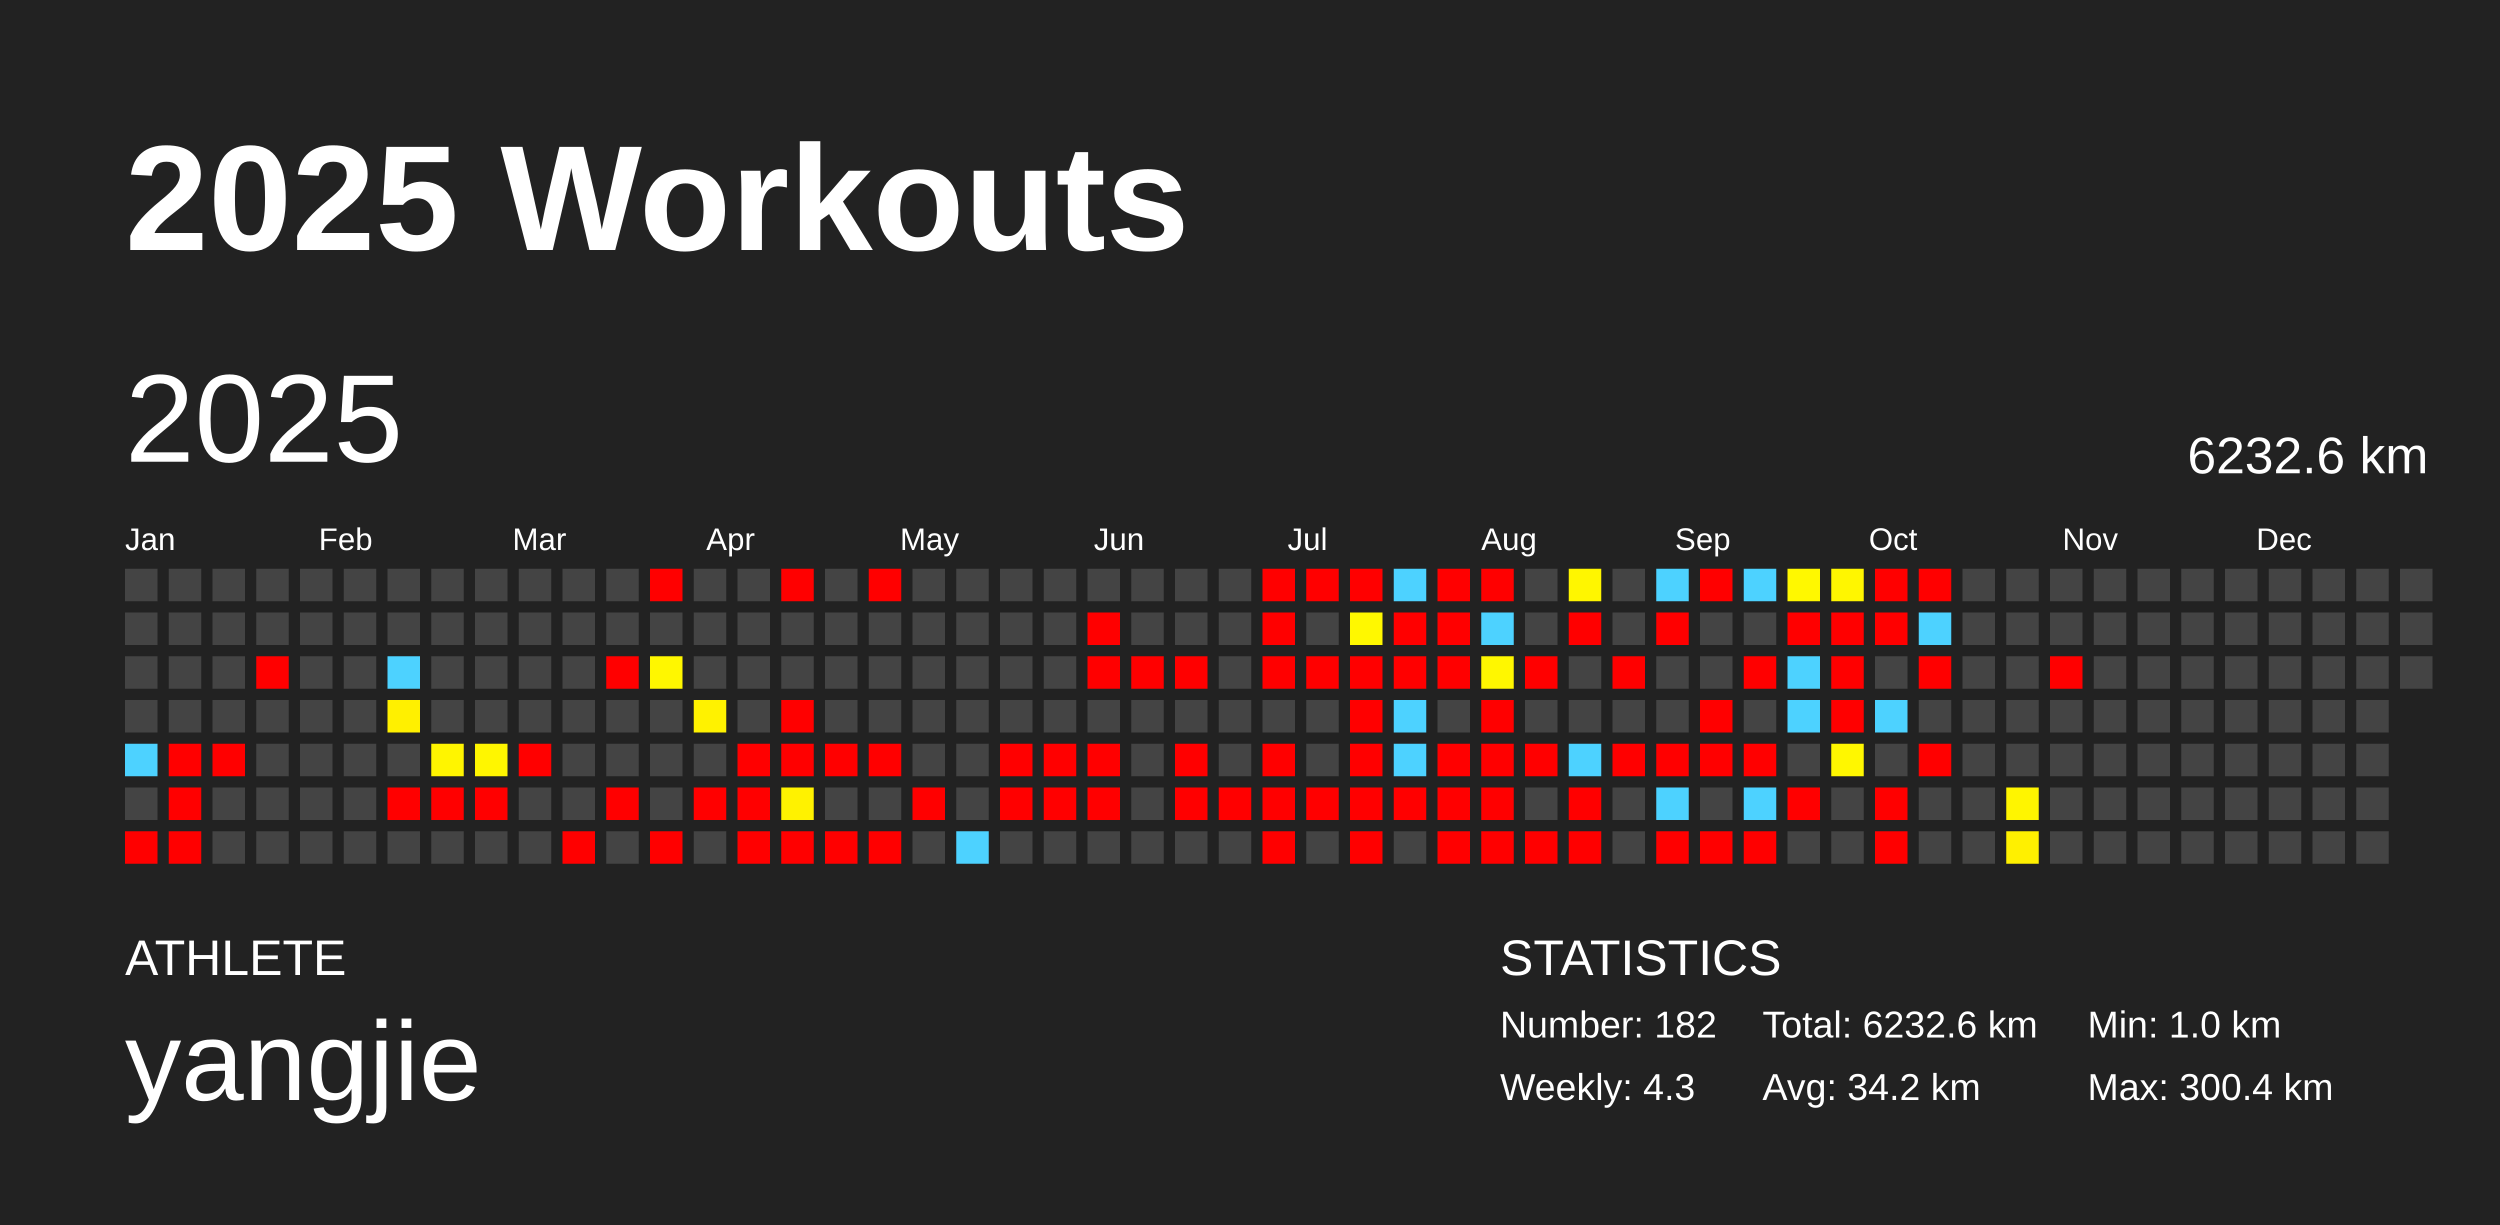
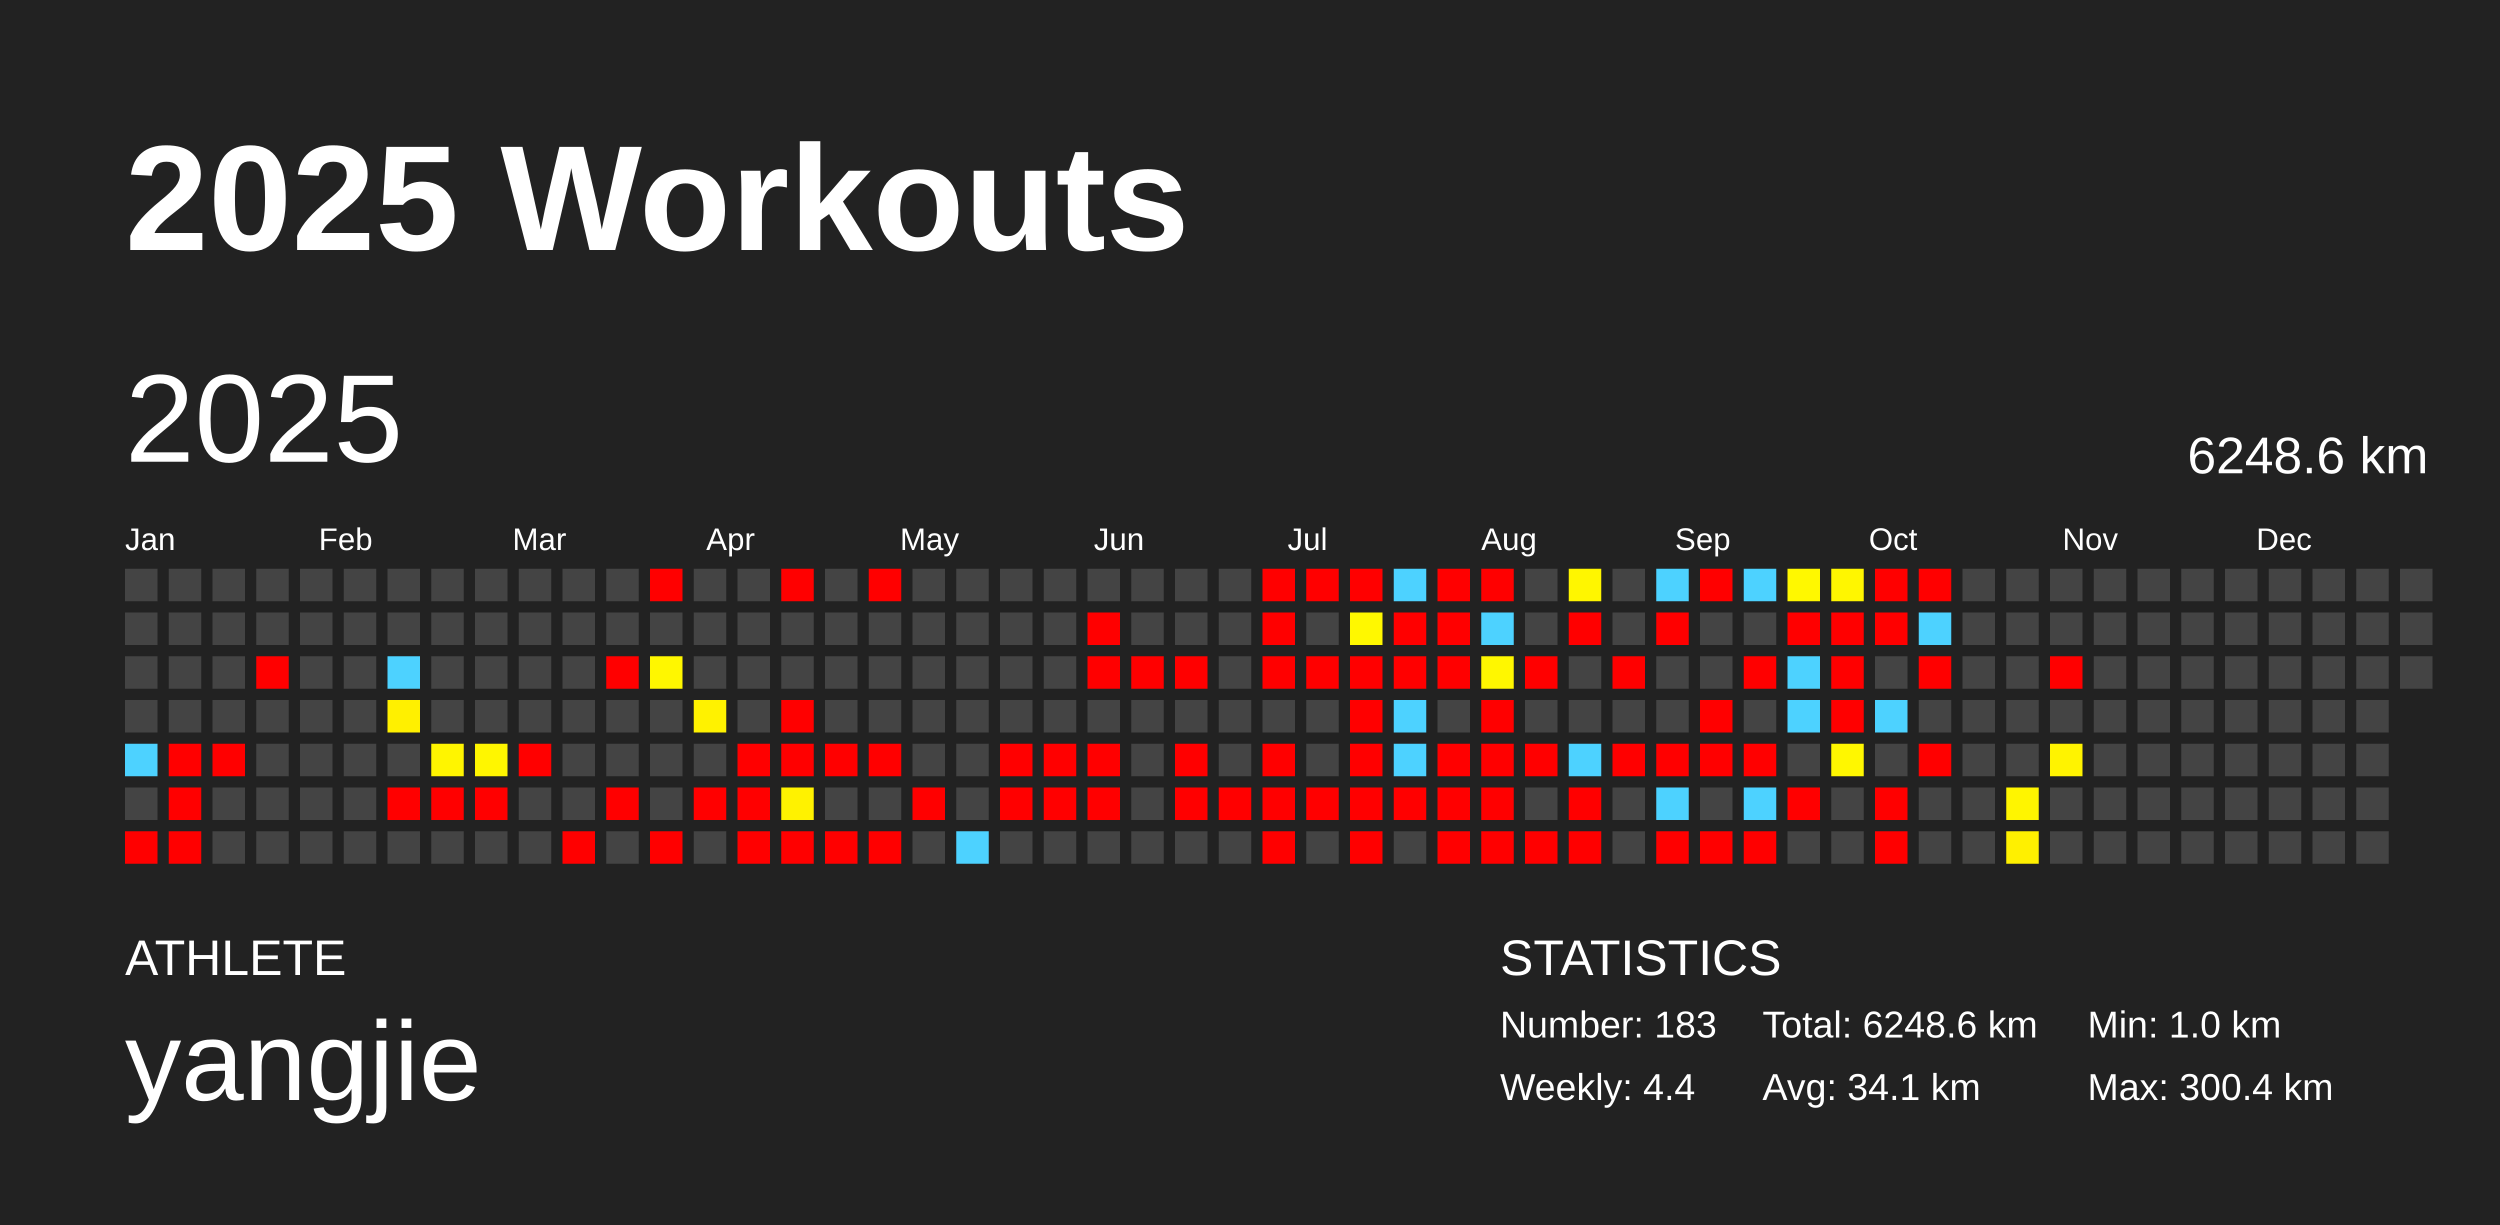
<svg xmlns="http://www.w3.org/2000/svg" baseProfile="full" height="98mm" version="1.1" viewBox="0,0,200,98" width="200mm">
  <defs />
  <rect fill="#222222" height="98" width="200" x="0" y="0" />
  <text fill="#FFFFFF" style="font-size:12px; font-family:Arial; font-weight:bold;" x="10" y="20">2025 Workouts</text>
  <text fill="#FFFFFF" style="font-size:4px; font-family:Arial" x="10" y="78">ATHLETE</text>
  <text fill="#FFFFFF" style="font-size:9px; font-family:Arial" x="10" y="88">yangjie</text>
  <text fill="#FFFFFF" style="font-size:4px; font-family:Arial" x="120" y="78">STATISTICS</text>
-   <text fill="#FFFFFF" style="font-size:3px; font-family:Arial" x="120" y="83">Number: 182</text>
-   <text fill="#FFFFFF" style="font-size:3px; font-family:Arial" x="120" y="88">Weekly: 4.3</text>
-   <text fill="#FFFFFF" style="font-size:3px; font-family:Arial" x="141" y="83">Total: 6232.6 km</text>
-   <text fill="#FFFFFF" style="font-size:3px; font-family:Arial" x="141" y="88">Avg: 34.2 km</text>
+   <text fill="#FFFFFF" style="font-size:3px; font-family:Arial" x="120" y="83">Number: 183</text>
+   <text fill="#FFFFFF" style="font-size:3px; font-family:Arial" x="120" y="88">Weekly: 4.4</text>
+   <text fill="#FFFFFF" style="font-size:3px; font-family:Arial" x="141" y="83">Total: 6248.6 km</text>
+   <text fill="#FFFFFF" style="font-size:3px; font-family:Arial" x="141" y="88">Avg: 34.1 km</text>
  <text fill="#FFFFFF" style="font-size:3px; font-family:Arial" x="167" y="83">Min: 1.0 km</text>
  <text fill="#FFFFFF" style="font-size:3px; font-family:Arial" x="167" y="88">Max: 300.4 km</text>
  <text dominant-baseline="hanging" fill="#FFFFFF" style="font-size:10.0px; font-family:Arial;" x="10" y="30">2025</text>
-   <text dominant-baseline="hanging" fill="#FFFFFF" style="font-size:4.125px; font-family:Arial;" x="175" y="35">6232.6 km</text>
+   <text dominant-baseline="hanging" fill="#FFFFFF" style="font-size:4.125px; font-family:Arial;" x="175" y="35">6248.6 km</text>
  <text fill="#FFFFFF" style="font-size:2.5px; font-family:Arial" x="10.0" y="44">Jan</text>
  <text fill="#FFFFFF" style="font-size:2.5px; font-family:Arial" x="25.5" y="44">Feb</text>
  <text fill="#FFFFFF" style="font-size:2.5px; font-family:Arial" x="41.0" y="44">Mar</text>
  <text fill="#FFFFFF" style="font-size:2.5px; font-family:Arial" x="56.5" y="44">Apr</text>
  <text fill="#FFFFFF" style="font-size:2.5px; font-family:Arial" x="72.0" y="44">May</text>
  <text fill="#FFFFFF" style="font-size:2.5px; font-family:Arial" x="87.5" y="44">Jun</text>
  <text fill="#FFFFFF" style="font-size:2.5px; font-family:Arial" x="103.0" y="44">Jul</text>
  <text fill="#FFFFFF" style="font-size:2.5px; font-family:Arial" x="118.5" y="44">Aug</text>
  <text fill="#FFFFFF" style="font-size:2.5px; font-family:Arial" x="134.0" y="44">Sep</text>
  <text fill="#FFFFFF" style="font-size:2.5px; font-family:Arial" x="149.5" y="44">Oct</text>
  <text fill="#FFFFFF" style="font-size:2.5px; font-family:Arial" x="165.0" y="44">Nov</text>
  <text fill="#FFFFFF" style="font-size:2.5px; font-family:Arial" x="180.5" y="44">Dec</text>
  <rect fill="#444444" height="2.6" width="2.6" x="10.0" y="45.5" />
  <rect fill="#444444" height="2.6" width="2.6" x="10.0" y="49.0" />
  <rect fill="#444444" height="2.6" width="2.6" x="10.0" y="52.5" />
  <rect fill="#444444" height="2.6" width="2.6" x="10.0" y="56.0" />
  <rect fill="#4dd2ff" height="2.6" width="2.6" x="10.0" y="59.5" />
  <rect fill="#444444" height="2.6" width="2.6" x="10.0" y="63.0" />
  <rect fill="red" height="2.6" width="2.6" x="10.0" y="66.5" />
  <rect fill="#444444" height="2.6" width="2.6" x="13.5" y="45.5" />
  <rect fill="#444444" height="2.6" width="2.6" x="13.5" y="49.0" />
  <rect fill="#444444" height="2.6" width="2.6" x="13.5" y="52.5" />
  <rect fill="#444444" height="2.6" width="2.6" x="13.5" y="56.0" />
  <rect fill="red" height="2.6" width="2.6" x="13.5" y="59.5" />
  <rect fill="red" height="2.6" width="2.6" x="13.5" y="63.0" />
  <rect fill="red" height="2.6" width="2.6" x="13.5" y="66.5" />
  <rect fill="#444444" height="2.6" width="2.6" x="17.0" y="45.5" />
  <rect fill="#444444" height="2.6" width="2.6" x="17.0" y="49.0" />
  <rect fill="#444444" height="2.6" width="2.6" x="17.0" y="52.5" />
  <rect fill="#444444" height="2.6" width="2.6" x="17.0" y="56.0" />
  <rect fill="red" height="2.6" width="2.6" x="17.0" y="59.5" />
  <rect fill="#444444" height="2.6" width="2.6" x="17.0" y="63.0" />
  <rect fill="#444444" height="2.6" width="2.6" x="17.0" y="66.5" />
  <rect fill="#444444" height="2.6" width="2.6" x="20.5" y="45.5" />
  <rect fill="#444444" height="2.6" width="2.6" x="20.5" y="49.0" />
  <rect fill="red" height="2.6" width="2.6" x="20.5" y="52.5" />
  <rect fill="#444444" height="2.6" width="2.6" x="20.5" y="56.0" />
  <rect fill="#444444" height="2.6" width="2.6" x="20.5" y="59.5" />
  <rect fill="#444444" height="2.6" width="2.6" x="20.5" y="63.0" />
  <rect fill="#444444" height="2.6" width="2.6" x="20.5" y="66.5" />
  <rect fill="#444444" height="2.6" width="2.6" x="24.0" y="45.5" />
  <rect fill="#444444" height="2.6" width="2.6" x="24.0" y="49.0" />
  <rect fill="#444444" height="2.6" width="2.6" x="24.0" y="52.5" />
  <rect fill="#444444" height="2.6" width="2.6" x="24.0" y="56.0" />
  <rect fill="#444444" height="2.6" width="2.6" x="24.0" y="59.5" />
  <rect fill="#444444" height="2.6" width="2.6" x="24.0" y="63.0" />
  <rect fill="#444444" height="2.6" width="2.6" x="24.0" y="66.5" />
  <rect fill="#444444" height="2.6" width="2.6" x="27.5" y="45.5" />
  <rect fill="#444444" height="2.6" width="2.6" x="27.5" y="49.0" />
  <rect fill="#444444" height="2.6" width="2.6" x="27.5" y="52.5" />
  <rect fill="#444444" height="2.6" width="2.6" x="27.5" y="56.0" />
  <rect fill="#444444" height="2.6" width="2.6" x="27.5" y="59.5" />
  <rect fill="#444444" height="2.6" width="2.6" x="27.5" y="63.0" />
  <rect fill="#444444" height="2.6" width="2.6" x="27.5" y="66.5" />
  <rect fill="#444444" height="2.6" width="2.6" x="31.0" y="45.5" />
  <rect fill="#444444" height="2.6" width="2.6" x="31.0" y="49.0" />
  <rect fill="#4dd2ff" height="2.6" width="2.6" x="31.0" y="52.5" />
  <rect fill="#fff000" height="2.6" width="2.6" x="31.0" y="56.0" />
  <rect fill="#444444" height="2.6" width="2.6" x="31.0" y="59.5" />
  <rect fill="red" height="2.6" width="2.6" x="31.0" y="63.0" />
  <rect fill="#444444" height="2.6" width="2.6" x="31.0" y="66.5" />
  <rect fill="#444444" height="2.6" width="2.6" x="34.5" y="45.5" />
  <rect fill="#444444" height="2.6" width="2.6" x="34.5" y="49.0" />
  <rect fill="#444444" height="2.6" width="2.6" x="34.5" y="52.5" />
  <rect fill="#444444" height="2.6" width="2.6" x="34.5" y="56.0" />
  <rect fill="#fff500" height="2.6" width="2.6" x="34.5" y="59.5" />
  <rect fill="red" height="2.6" width="2.6" x="34.5" y="63.0" />
  <rect fill="#444444" height="2.6" width="2.6" x="34.5" y="66.5" />
  <rect fill="#444444" height="2.6" width="2.6" x="38.0" y="45.5" />
  <rect fill="#444444" height="2.6" width="2.6" x="38.0" y="49.0" />
  <rect fill="#444444" height="2.6" width="2.6" x="38.0" y="52.5" />
  <rect fill="#444444" height="2.6" width="2.6" x="38.0" y="56.0" />
  <rect fill="#fff600" height="2.6" width="2.6" x="38.0" y="59.5" />
  <rect fill="red" height="2.6" width="2.6" x="38.0" y="63.0" />
  <rect fill="#444444" height="2.6" width="2.6" x="38.0" y="66.5" />
  <rect fill="#444444" height="2.6" width="2.6" x="41.5" y="45.5" />
  <rect fill="#444444" height="2.6" width="2.6" x="41.5" y="49.0" />
  <rect fill="#444444" height="2.6" width="2.6" x="41.5" y="52.5" />
  <rect fill="#444444" height="2.6" width="2.6" x="41.5" y="56.0" />
  <rect fill="red" height="2.6" width="2.6" x="41.5" y="59.5" />
  <rect fill="#444444" height="2.6" width="2.6" x="41.5" y="63.0" />
  <rect fill="#444444" height="2.6" width="2.6" x="41.5" y="66.5" />
  <rect fill="#444444" height="2.6" width="2.6" x="45.0" y="45.5" />
  <rect fill="#444444" height="2.6" width="2.6" x="45.0" y="49.0" />
  <rect fill="#444444" height="2.6" width="2.6" x="45.0" y="52.5" />
  <rect fill="#444444" height="2.6" width="2.6" x="45.0" y="56.0" />
  <rect fill="#444444" height="2.6" width="2.6" x="45.0" y="59.5" />
  <rect fill="#444444" height="2.6" width="2.6" x="45.0" y="63.0" />
  <rect fill="red" height="2.6" width="2.6" x="45.0" y="66.5" />
  <rect fill="#444444" height="2.6" width="2.6" x="48.5" y="45.5" />
  <rect fill="#444444" height="2.6" width="2.6" x="48.5" y="49.0" />
  <rect fill="red" height="2.6" width="2.6" x="48.5" y="52.5" />
  <rect fill="#444444" height="2.6" width="2.6" x="48.5" y="56.0" />
  <rect fill="#444444" height="2.6" width="2.6" x="48.5" y="59.5" />
  <rect fill="red" height="2.6" width="2.6" x="48.5" y="63.0" />
  <rect fill="#444444" height="2.6" width="2.6" x="48.5" y="66.5" />
  <rect fill="red" height="2.6" width="2.6" x="52.0" y="45.5" />
  <rect fill="#444444" height="2.6" width="2.6" x="52.0" y="49.0" />
  <rect fill="#fff700" height="2.6" width="2.6" x="52.0" y="52.5" />
  <rect fill="#444444" height="2.6" width="2.6" x="52.0" y="56.0" />
  <rect fill="#444444" height="2.6" width="2.6" x="52.0" y="59.5" />
  <rect fill="#444444" height="2.6" width="2.6" x="52.0" y="63.0" />
  <rect fill="red" height="2.6" width="2.6" x="52.0" y="66.5" />
  <rect fill="#444444" height="2.6" width="2.6" x="55.5" y="45.5" />
  <rect fill="#444444" height="2.6" width="2.6" x="55.5" y="49.0" />
  <rect fill="#444444" height="2.6" width="2.6" x="55.5" y="52.5" />
  <rect fill="#fff200" height="2.6" width="2.6" x="55.5" y="56.0" />
  <rect fill="#444444" height="2.6" width="2.6" x="55.5" y="59.5" />
  <rect fill="red" height="2.6" width="2.6" x="55.5" y="63.0" />
  <rect fill="#444444" height="2.6" width="2.6" x="55.5" y="66.5" />
  <rect fill="#444444" height="2.6" width="2.6" x="59.0" y="45.5" />
  <rect fill="#444444" height="2.6" width="2.6" x="59.0" y="49.0" />
  <rect fill="#444444" height="2.6" width="2.6" x="59.0" y="52.5" />
  <rect fill="#444444" height="2.6" width="2.6" x="59.0" y="56.0" />
  <rect fill="red" height="2.6" width="2.6" x="59.0" y="59.5" />
  <rect fill="red" height="2.6" width="2.6" x="59.0" y="63.0" />
  <rect fill="red" height="2.6" width="2.6" x="59.0" y="66.5" />
  <rect fill="red" height="2.6" width="2.6" x="62.5" y="45.5" />
  <rect fill="#444444" height="2.6" width="2.6" x="62.5" y="49.0" />
  <rect fill="#444444" height="2.6" width="2.6" x="62.5" y="52.5" />
  <rect fill="red" height="2.6" width="2.6" x="62.5" y="56.0" />
  <rect fill="red" height="2.6" width="2.6" x="62.5" y="59.5" />
  <rect fill="#fff200" height="2.6" width="2.6" x="62.5" y="63.0" />
  <rect fill="red" height="2.6" width="2.6" x="62.5" y="66.5" />
  <rect fill="#444444" height="2.6" width="2.6" x="66.0" y="45.5" />
  <rect fill="#444444" height="2.6" width="2.6" x="66.0" y="49.0" />
  <rect fill="#444444" height="2.6" width="2.6" x="66.0" y="52.5" />
  <rect fill="#444444" height="2.6" width="2.6" x="66.0" y="56.0" />
  <rect fill="red" height="2.6" width="2.6" x="66.0" y="59.5" />
  <rect fill="#444444" height="2.6" width="2.6" x="66.0" y="63.0" />
  <rect fill="red" height="2.6" width="2.6" x="66.0" y="66.5" />
  <rect fill="red" height="2.6" width="2.6" x="69.5" y="45.5" />
  <rect fill="#444444" height="2.6" width="2.6" x="69.5" y="49.0" />
  <rect fill="#444444" height="2.6" width="2.6" x="69.5" y="52.5" />
  <rect fill="#444444" height="2.6" width="2.6" x="69.5" y="56.0" />
  <rect fill="red" height="2.6" width="2.6" x="69.5" y="59.5" />
  <rect fill="#444444" height="2.6" width="2.6" x="69.5" y="63.0" />
  <rect fill="red" height="2.6" width="2.6" x="69.5" y="66.5" />
  <rect fill="#444444" height="2.6" width="2.6" x="73.0" y="45.5" />
  <rect fill="#444444" height="2.6" width="2.6" x="73.0" y="49.0" />
  <rect fill="#444444" height="2.6" width="2.6" x="73.0" y="52.5" />
  <rect fill="#444444" height="2.6" width="2.6" x="73.0" y="56.0" />
  <rect fill="#444444" height="2.6" width="2.6" x="73.0" y="59.5" />
  <rect fill="red" height="2.6" width="2.6" x="73.0" y="63.0" />
  <rect fill="#444444" height="2.6" width="2.6" x="73.0" y="66.5" />
  <rect fill="#444444" height="2.6" width="2.6" x="76.5" y="45.5" />
  <rect fill="#444444" height="2.6" width="2.6" x="76.5" y="49.0" />
  <rect fill="#444444" height="2.6" width="2.6" x="76.5" y="52.5" />
  <rect fill="#444444" height="2.6" width="2.6" x="76.5" y="56.0" />
  <rect fill="#444444" height="2.6" width="2.6" x="76.5" y="59.5" />
  <rect fill="#444444" height="2.6" width="2.6" x="76.5" y="63.0" />
  <rect fill="#4dd2ff" height="2.6" width="2.6" x="76.5" y="66.5" />
  <rect fill="#444444" height="2.6" width="2.6" x="80.0" y="45.5" />
  <rect fill="#444444" height="2.6" width="2.6" x="80.0" y="49.0" />
  <rect fill="#444444" height="2.6" width="2.6" x="80.0" y="52.5" />
  <rect fill="#444444" height="2.6" width="2.6" x="80.0" y="56.0" />
  <rect fill="red" height="2.6" width="2.6" x="80.0" y="59.5" />
  <rect fill="red" height="2.6" width="2.6" x="80.0" y="63.0" />
  <rect fill="#444444" height="2.6" width="2.6" x="80.0" y="66.5" />
  <rect fill="#444444" height="2.6" width="2.6" x="83.5" y="45.5" />
  <rect fill="#444444" height="2.6" width="2.6" x="83.5" y="49.0" />
  <rect fill="#444444" height="2.6" width="2.6" x="83.5" y="52.5" />
  <rect fill="#444444" height="2.6" width="2.6" x="83.5" y="56.0" />
  <rect fill="red" height="2.6" width="2.6" x="83.5" y="59.5" />
  <rect fill="red" height="2.6" width="2.6" x="83.5" y="63.0" />
  <rect fill="#444444" height="2.6" width="2.6" x="83.5" y="66.5" />
  <rect fill="#444444" height="2.6" width="2.6" x="87.0" y="45.5" />
  <rect fill="red" height="2.6" width="2.6" x="87.0" y="49.0" />
  <rect fill="red" height="2.6" width="2.6" x="87.0" y="52.5" />
  <rect fill="#444444" height="2.6" width="2.6" x="87.0" y="56.0" />
  <rect fill="red" height="2.6" width="2.6" x="87.0" y="59.5" />
  <rect fill="red" height="2.6" width="2.6" x="87.0" y="63.0" />
  <rect fill="#444444" height="2.6" width="2.6" x="87.0" y="66.5" />
  <rect fill="#444444" height="2.6" width="2.6" x="90.5" y="45.5" />
  <rect fill="#444444" height="2.6" width="2.6" x="90.5" y="49.0" />
  <rect fill="red" height="2.6" width="2.6" x="90.5" y="52.5" />
  <rect fill="#444444" height="2.6" width="2.6" x="90.5" y="56.0" />
  <rect fill="#444444" height="2.6" width="2.6" x="90.5" y="59.5" />
  <rect fill="#444444" height="2.6" width="2.6" x="90.5" y="63.0" />
  <rect fill="#444444" height="2.6" width="2.6" x="90.5" y="66.5" />
  <rect fill="#444444" height="2.6" width="2.6" x="94.0" y="45.5" />
  <rect fill="#444444" height="2.6" width="2.6" x="94.0" y="49.0" />
  <rect fill="red" height="2.6" width="2.6" x="94.0" y="52.5" />
  <rect fill="#444444" height="2.6" width="2.6" x="94.0" y="56.0" />
  <rect fill="red" height="2.6" width="2.6" x="94.0" y="59.5" />
  <rect fill="red" height="2.6" width="2.6" x="94.0" y="63.0" />
  <rect fill="#444444" height="2.6" width="2.6" x="94.0" y="66.5" />
  <rect fill="#444444" height="2.6" width="2.6" x="97.5" y="45.5" />
  <rect fill="#444444" height="2.6" width="2.6" x="97.5" y="49.0" />
  <rect fill="#444444" height="2.6" width="2.6" x="97.5" y="52.5" />
  <rect fill="#444444" height="2.6" width="2.6" x="97.5" y="56.0" />
  <rect fill="#444444" height="2.6" width="2.6" x="97.5" y="59.5" />
  <rect fill="red" height="2.6" width="2.6" x="97.5" y="63.0" />
  <rect fill="#444444" height="2.6" width="2.6" x="97.5" y="66.5" />
  <rect fill="red" height="2.6" width="2.6" x="101.0" y="45.5" />
  <rect fill="red" height="2.6" width="2.6" x="101.0" y="49.0" />
  <rect fill="red" height="2.6" width="2.6" x="101.0" y="52.5" />
  <rect fill="#444444" height="2.6" width="2.6" x="101.0" y="56.0" />
  <rect fill="red" height="2.6" width="2.6" x="101.0" y="59.5" />
  <rect fill="red" height="2.6" width="2.6" x="101.0" y="63.0" />
  <rect fill="red" height="2.6" width="2.6" x="101.0" y="66.5" />
  <rect fill="red" height="2.6" width="2.6" x="104.5" y="45.5" />
  <rect fill="#444444" height="2.6" width="2.6" x="104.5" y="49.0" />
  <rect fill="red" height="2.6" width="2.6" x="104.5" y="52.5" />
  <rect fill="#444444" height="2.6" width="2.6" x="104.5" y="56.0" />
  <rect fill="#444444" height="2.6" width="2.6" x="104.5" y="59.5" />
  <rect fill="red" height="2.6" width="2.6" x="104.5" y="63.0" />
  <rect fill="#444444" height="2.6" width="2.6" x="104.5" y="66.5" />
  <rect fill="red" height="2.6" width="2.6" x="108.0" y="45.5" />
  <rect fill="#fff800" height="2.6" width="2.6" x="108.0" y="49.0" />
  <rect fill="red" height="2.6" width="2.6" x="108.0" y="52.5" />
  <rect fill="red" height="2.6" width="2.6" x="108.0" y="56.0" />
  <rect fill="red" height="2.6" width="2.6" x="108.0" y="59.5" />
  <rect fill="red" height="2.6" width="2.6" x="108.0" y="63.0" />
  <rect fill="red" height="2.6" width="2.6" x="108.0" y="66.5" />
  <rect fill="#4dd2ff" height="2.6" width="2.6" x="111.5" y="45.5" />
  <rect fill="red" height="2.6" width="2.6" x="111.5" y="49.0" />
  <rect fill="red" height="2.6" width="2.6" x="111.5" y="52.5" />
  <rect fill="#4dd2ff" height="2.6" width="2.6" x="111.5" y="56.0" />
  <rect fill="#4dd2ff" height="2.6" width="2.6" x="111.5" y="59.5" />
  <rect fill="red" height="2.6" width="2.6" x="111.5" y="63.0" />
  <rect fill="#444444" height="2.6" width="2.6" x="111.5" y="66.5" />
  <rect fill="red" height="2.6" width="2.6" x="115.0" y="45.5" />
  <rect fill="red" height="2.6" width="2.6" x="115.0" y="49.0" />
  <rect fill="red" height="2.6" width="2.6" x="115.0" y="52.5" />
  <rect fill="#444444" height="2.6" width="2.6" x="115.0" y="56.0" />
  <rect fill="red" height="2.6" width="2.6" x="115.0" y="59.5" />
  <rect fill="red" height="2.6" width="2.6" x="115.0" y="63.0" />
  <rect fill="red" height="2.6" width="2.6" x="115.0" y="66.5" />
  <rect fill="red" height="2.6" width="2.6" x="118.5" y="45.5" />
  <rect fill="#4dd2ff" height="2.6" width="2.6" x="118.5" y="49.0" />
  <rect fill="#fff700" height="2.6" width="2.6" x="118.5" y="52.5" />
  <rect fill="red" height="2.6" width="2.6" x="118.5" y="56.0" />
  <rect fill="red" height="2.6" width="2.6" x="118.5" y="59.5" />
  <rect fill="red" height="2.6" width="2.6" x="118.5" y="63.0" />
  <rect fill="red" height="2.6" width="2.6" x="118.5" y="66.5" />
  <rect fill="#444444" height="2.6" width="2.6" x="122.0" y="45.5" />
  <rect fill="#444444" height="2.6" width="2.6" x="122.0" y="49.0" />
  <rect fill="red" height="2.6" width="2.6" x="122.0" y="52.5" />
  <rect fill="#444444" height="2.6" width="2.6" x="122.0" y="56.0" />
  <rect fill="red" height="2.6" width="2.6" x="122.0" y="59.5" />
  <rect fill="#444444" height="2.6" width="2.6" x="122.0" y="63.0" />
  <rect fill="red" height="2.6" width="2.6" x="122.0" y="66.5" />
  <rect fill="#fff600" height="2.6" width="2.6" x="125.5" y="45.5" />
  <rect fill="red" height="2.6" width="2.6" x="125.5" y="49.0" />
  <rect fill="#444444" height="2.6" width="2.6" x="125.5" y="52.5" />
  <rect fill="#444444" height="2.6" width="2.6" x="125.5" y="56.0" />
  <rect fill="#4dd2ff" height="2.6" width="2.6" x="125.5" y="59.5" />
  <rect fill="red" height="2.6" width="2.6" x="125.5" y="63.0" />
  <rect fill="red" height="2.6" width="2.6" x="125.5" y="66.5" />
  <rect fill="#444444" height="2.6" width="2.6" x="129.0" y="45.5" />
  <rect fill="#444444" height="2.6" width="2.6" x="129.0" y="49.0" />
  <rect fill="red" height="2.6" width="2.6" x="129.0" y="52.5" />
  <rect fill="#444444" height="2.6" width="2.6" x="129.0" y="56.0" />
  <rect fill="red" height="2.6" width="2.6" x="129.0" y="59.5" />
  <rect fill="#444444" height="2.6" width="2.6" x="129.0" y="63.0" />
  <rect fill="#444444" height="2.6" width="2.6" x="129.0" y="66.5" />
  <rect fill="#4dd2ff" height="2.6" width="2.6" x="132.5" y="45.5" />
  <rect fill="red" height="2.6" width="2.6" x="132.5" y="49.0" />
  <rect fill="#444444" height="2.6" width="2.6" x="132.5" y="52.5" />
  <rect fill="#444444" height="2.6" width="2.6" x="132.5" y="56.0" />
  <rect fill="red" height="2.6" width="2.6" x="132.5" y="59.5" />
  <rect fill="#4dd2ff" height="2.6" width="2.6" x="132.5" y="63.0" />
  <rect fill="red" height="2.6" width="2.6" x="132.5" y="66.5" />
  <rect fill="red" height="2.6" width="2.6" x="136.0" y="45.5" />
  <rect fill="#444444" height="2.6" width="2.6" x="136.0" y="49.0" />
  <rect fill="#444444" height="2.6" width="2.6" x="136.0" y="52.5" />
  <rect fill="red" height="2.6" width="2.6" x="136.0" y="56.0" />
  <rect fill="red" height="2.6" width="2.6" x="136.0" y="59.5" />
  <rect fill="#444444" height="2.6" width="2.6" x="136.0" y="63.0" />
  <rect fill="red" height="2.6" width="2.6" x="136.0" y="66.5" />
  <rect fill="#4dd2ff" height="2.6" width="2.6" x="139.5" y="45.5" />
  <rect fill="#444444" height="2.6" width="2.6" x="139.5" y="49.0" />
  <rect fill="red" height="2.6" width="2.6" x="139.5" y="52.5" />
  <rect fill="#444444" height="2.6" width="2.6" x="139.5" y="56.0" />
  <rect fill="red" height="2.6" width="2.6" x="139.5" y="59.5" />
  <rect fill="#4dd2ff" height="2.6" width="2.6" x="139.5" y="63.0" />
  <rect fill="red" height="2.6" width="2.6" x="139.5" y="66.5" />
  <rect fill="#fff800" height="2.6" width="2.6" x="143.0" y="45.5" />
  <rect fill="red" height="2.6" width="2.6" x="143.0" y="49.0" />
  <rect fill="#4dd2ff" height="2.6" width="2.6" x="143.0" y="52.5" />
  <rect fill="#4dd2ff" height="2.6" width="2.6" x="143.0" y="56.0" />
  <rect fill="#444444" height="2.6" width="2.6" x="143.0" y="59.5" />
  <rect fill="red" height="2.6" width="2.6" x="143.0" y="63.0" />
  <rect fill="#444444" height="2.6" width="2.6" x="143.0" y="66.5" />
  <rect fill="#fff600" height="2.6" width="2.6" x="146.5" y="45.5" />
  <rect fill="red" height="2.6" width="2.6" x="146.5" y="49.0" />
  <rect fill="red" height="2.6" width="2.6" x="146.5" y="52.5" />
  <rect fill="red" height="2.6" width="2.6" x="146.5" y="56.0" />
  <rect fill="#fff700" height="2.6" width="2.6" x="146.5" y="59.5" />
  <rect fill="#444444" height="2.6" width="2.6" x="146.5" y="63.0" />
  <rect fill="#444444" height="2.6" width="2.6" x="146.5" y="66.5" />
  <rect fill="red" height="2.6" width="2.6" x="150.0" y="45.5" />
  <rect fill="red" height="2.6" width="2.6" x="150.0" y="49.0" />
  <rect fill="#444444" height="2.6" width="2.6" x="150.0" y="52.5" />
  <rect fill="#4dd2ff" height="2.6" width="2.6" x="150.0" y="56.0" />
  <rect fill="#444444" height="2.6" width="2.6" x="150.0" y="59.5" />
  <rect fill="red" height="2.6" width="2.6" x="150.0" y="63.0" />
  <rect fill="red" height="2.6" width="2.6" x="150.0" y="66.5" />
  <rect fill="red" height="2.6" width="2.6" x="153.5" y="45.5" />
  <rect fill="#4dd2ff" height="2.6" width="2.6" x="153.5" y="49.0" />
  <rect fill="red" height="2.6" width="2.6" x="153.5" y="52.5" />
  <rect fill="#444444" height="2.6" width="2.6" x="153.5" y="56.0" />
  <rect fill="red" height="2.6" width="2.6" x="153.5" y="59.5" />
  <rect fill="#444444" height="2.6" width="2.6" x="153.5" y="63.0" />
  <rect fill="#444444" height="2.6" width="2.6" x="153.5" y="66.5" />
  <rect fill="#444444" height="2.6" width="2.6" x="157.0" y="45.5" />
  <rect fill="#444444" height="2.6" width="2.6" x="157.0" y="49.0" />
  <rect fill="#444444" height="2.6" width="2.6" x="157.0" y="52.5" />
  <rect fill="#444444" height="2.6" width="2.6" x="157.0" y="56.0" />
  <rect fill="#444444" height="2.6" width="2.6" x="157.0" y="59.5" />
  <rect fill="#444444" height="2.6" width="2.6" x="157.0" y="63.0" />
  <rect fill="#444444" height="2.6" width="2.6" x="157.0" y="66.5" />
  <rect fill="#444444" height="2.6" width="2.6" x="160.5" y="45.5" />
  <rect fill="#444444" height="2.6" width="2.6" x="160.5" y="49.0" />
  <rect fill="#444444" height="2.6" width="2.6" x="160.5" y="52.5" />
  <rect fill="#444444" height="2.6" width="2.6" x="160.5" y="56.0" />
  <rect fill="#444444" height="2.6" width="2.6" x="160.5" y="59.5" />
  <rect fill="#fff500" height="2.6" width="2.6" x="160.5" y="63.0" />
  <rect fill="#fff000" height="2.6" width="2.6" x="160.5" y="66.5" />
  <rect fill="#444444" height="2.6" width="2.6" x="164.0" y="45.5" />
  <rect fill="#444444" height="2.6" width="2.6" x="164.0" y="49.0" />
  <rect fill="red" height="2.6" width="2.6" x="164.0" y="52.5" />
  <rect fill="#444444" height="2.6" width="2.6" x="164.0" y="56.0" />
-   <rect fill="#444444" height="2.6" width="2.6" x="164.0" y="59.5" />
+   <rect fill="#fff300" height="2.6" width="2.6" x="164.0" y="59.5" />
  <rect fill="#444444" height="2.6" width="2.6" x="164.0" y="63.0" />
  <rect fill="#444444" height="2.6" width="2.6" x="164.0" y="66.5" />
  <rect fill="#444444" height="2.6" width="2.6" x="167.5" y="45.5" />
  <rect fill="#444444" height="2.6" width="2.6" x="167.5" y="49.0" />
  <rect fill="#444444" height="2.6" width="2.6" x="167.5" y="52.5" />
  <rect fill="#444444" height="2.6" width="2.6" x="167.5" y="56.0" />
  <rect fill="#444444" height="2.6" width="2.6" x="167.5" y="59.5" />
  <rect fill="#444444" height="2.6" width="2.6" x="167.5" y="63.0" />
  <rect fill="#444444" height="2.6" width="2.6" x="167.5" y="66.5" />
  <rect fill="#444444" height="2.6" width="2.6" x="171.0" y="45.5" />
  <rect fill="#444444" height="2.6" width="2.6" x="171.0" y="49.0" />
  <rect fill="#444444" height="2.6" width="2.6" x="171.0" y="52.5" />
  <rect fill="#444444" height="2.6" width="2.6" x="171.0" y="56.0" />
  <rect fill="#444444" height="2.6" width="2.6" x="171.0" y="59.5" />
  <rect fill="#444444" height="2.6" width="2.6" x="171.0" y="63.0" />
  <rect fill="#444444" height="2.6" width="2.6" x="171.0" y="66.5" />
  <rect fill="#444444" height="2.6" width="2.6" x="174.5" y="45.5" />
  <rect fill="#444444" height="2.6" width="2.6" x="174.5" y="49.0" />
  <rect fill="#444444" height="2.6" width="2.6" x="174.5" y="52.5" />
  <rect fill="#444444" height="2.6" width="2.6" x="174.5" y="56.0" />
  <rect fill="#444444" height="2.6" width="2.6" x="174.5" y="59.5" />
  <rect fill="#444444" height="2.6" width="2.6" x="174.5" y="63.0" />
  <rect fill="#444444" height="2.6" width="2.6" x="174.5" y="66.5" />
  <rect fill="#444444" height="2.6" width="2.6" x="178.0" y="45.5" />
  <rect fill="#444444" height="2.6" width="2.6" x="178.0" y="49.0" />
  <rect fill="#444444" height="2.6" width="2.6" x="178.0" y="52.5" />
  <rect fill="#444444" height="2.6" width="2.6" x="178.0" y="56.0" />
  <rect fill="#444444" height="2.6" width="2.6" x="178.0" y="59.5" />
  <rect fill="#444444" height="2.6" width="2.6" x="178.0" y="63.0" />
  <rect fill="#444444" height="2.6" width="2.6" x="178.0" y="66.5" />
  <rect fill="#444444" height="2.6" width="2.6" x="181.5" y="45.5" />
  <rect fill="#444444" height="2.6" width="2.6" x="181.5" y="49.0" />
  <rect fill="#444444" height="2.6" width="2.6" x="181.5" y="52.5" />
  <rect fill="#444444" height="2.6" width="2.6" x="181.5" y="56.0" />
  <rect fill="#444444" height="2.6" width="2.6" x="181.5" y="59.5" />
  <rect fill="#444444" height="2.6" width="2.6" x="181.5" y="63.0" />
  <rect fill="#444444" height="2.6" width="2.6" x="181.5" y="66.5" />
  <rect fill="#444444" height="2.6" width="2.6" x="185.0" y="45.5" />
  <rect fill="#444444" height="2.6" width="2.6" x="185.0" y="49.0" />
  <rect fill="#444444" height="2.6" width="2.6" x="185.0" y="52.5" />
  <rect fill="#444444" height="2.6" width="2.6" x="185.0" y="56.0" />
  <rect fill="#444444" height="2.6" width="2.6" x="185.0" y="59.5" />
  <rect fill="#444444" height="2.6" width="2.6" x="185.0" y="63.0" />
  <rect fill="#444444" height="2.6" width="2.6" x="185.0" y="66.5" />
  <rect fill="#444444" height="2.6" width="2.6" x="188.5" y="45.5" />
  <rect fill="#444444" height="2.6" width="2.6" x="188.5" y="49.0" />
  <rect fill="#444444" height="2.6" width="2.6" x="188.5" y="52.5" />
  <rect fill="#444444" height="2.6" width="2.6" x="188.5" y="56.0" />
  <rect fill="#444444" height="2.6" width="2.6" x="188.5" y="59.5" />
  <rect fill="#444444" height="2.6" width="2.6" x="188.5" y="63.0" />
  <rect fill="#444444" height="2.6" width="2.6" x="188.5" y="66.5" />
  <rect fill="#444444" height="2.6" width="2.6" x="192.0" y="45.5" />
  <rect fill="#444444" height="2.6" width="2.6" x="192.0" y="49.0" />
  <rect fill="#444444" height="2.6" width="2.6" x="192.0" y="52.5" />
</svg>
